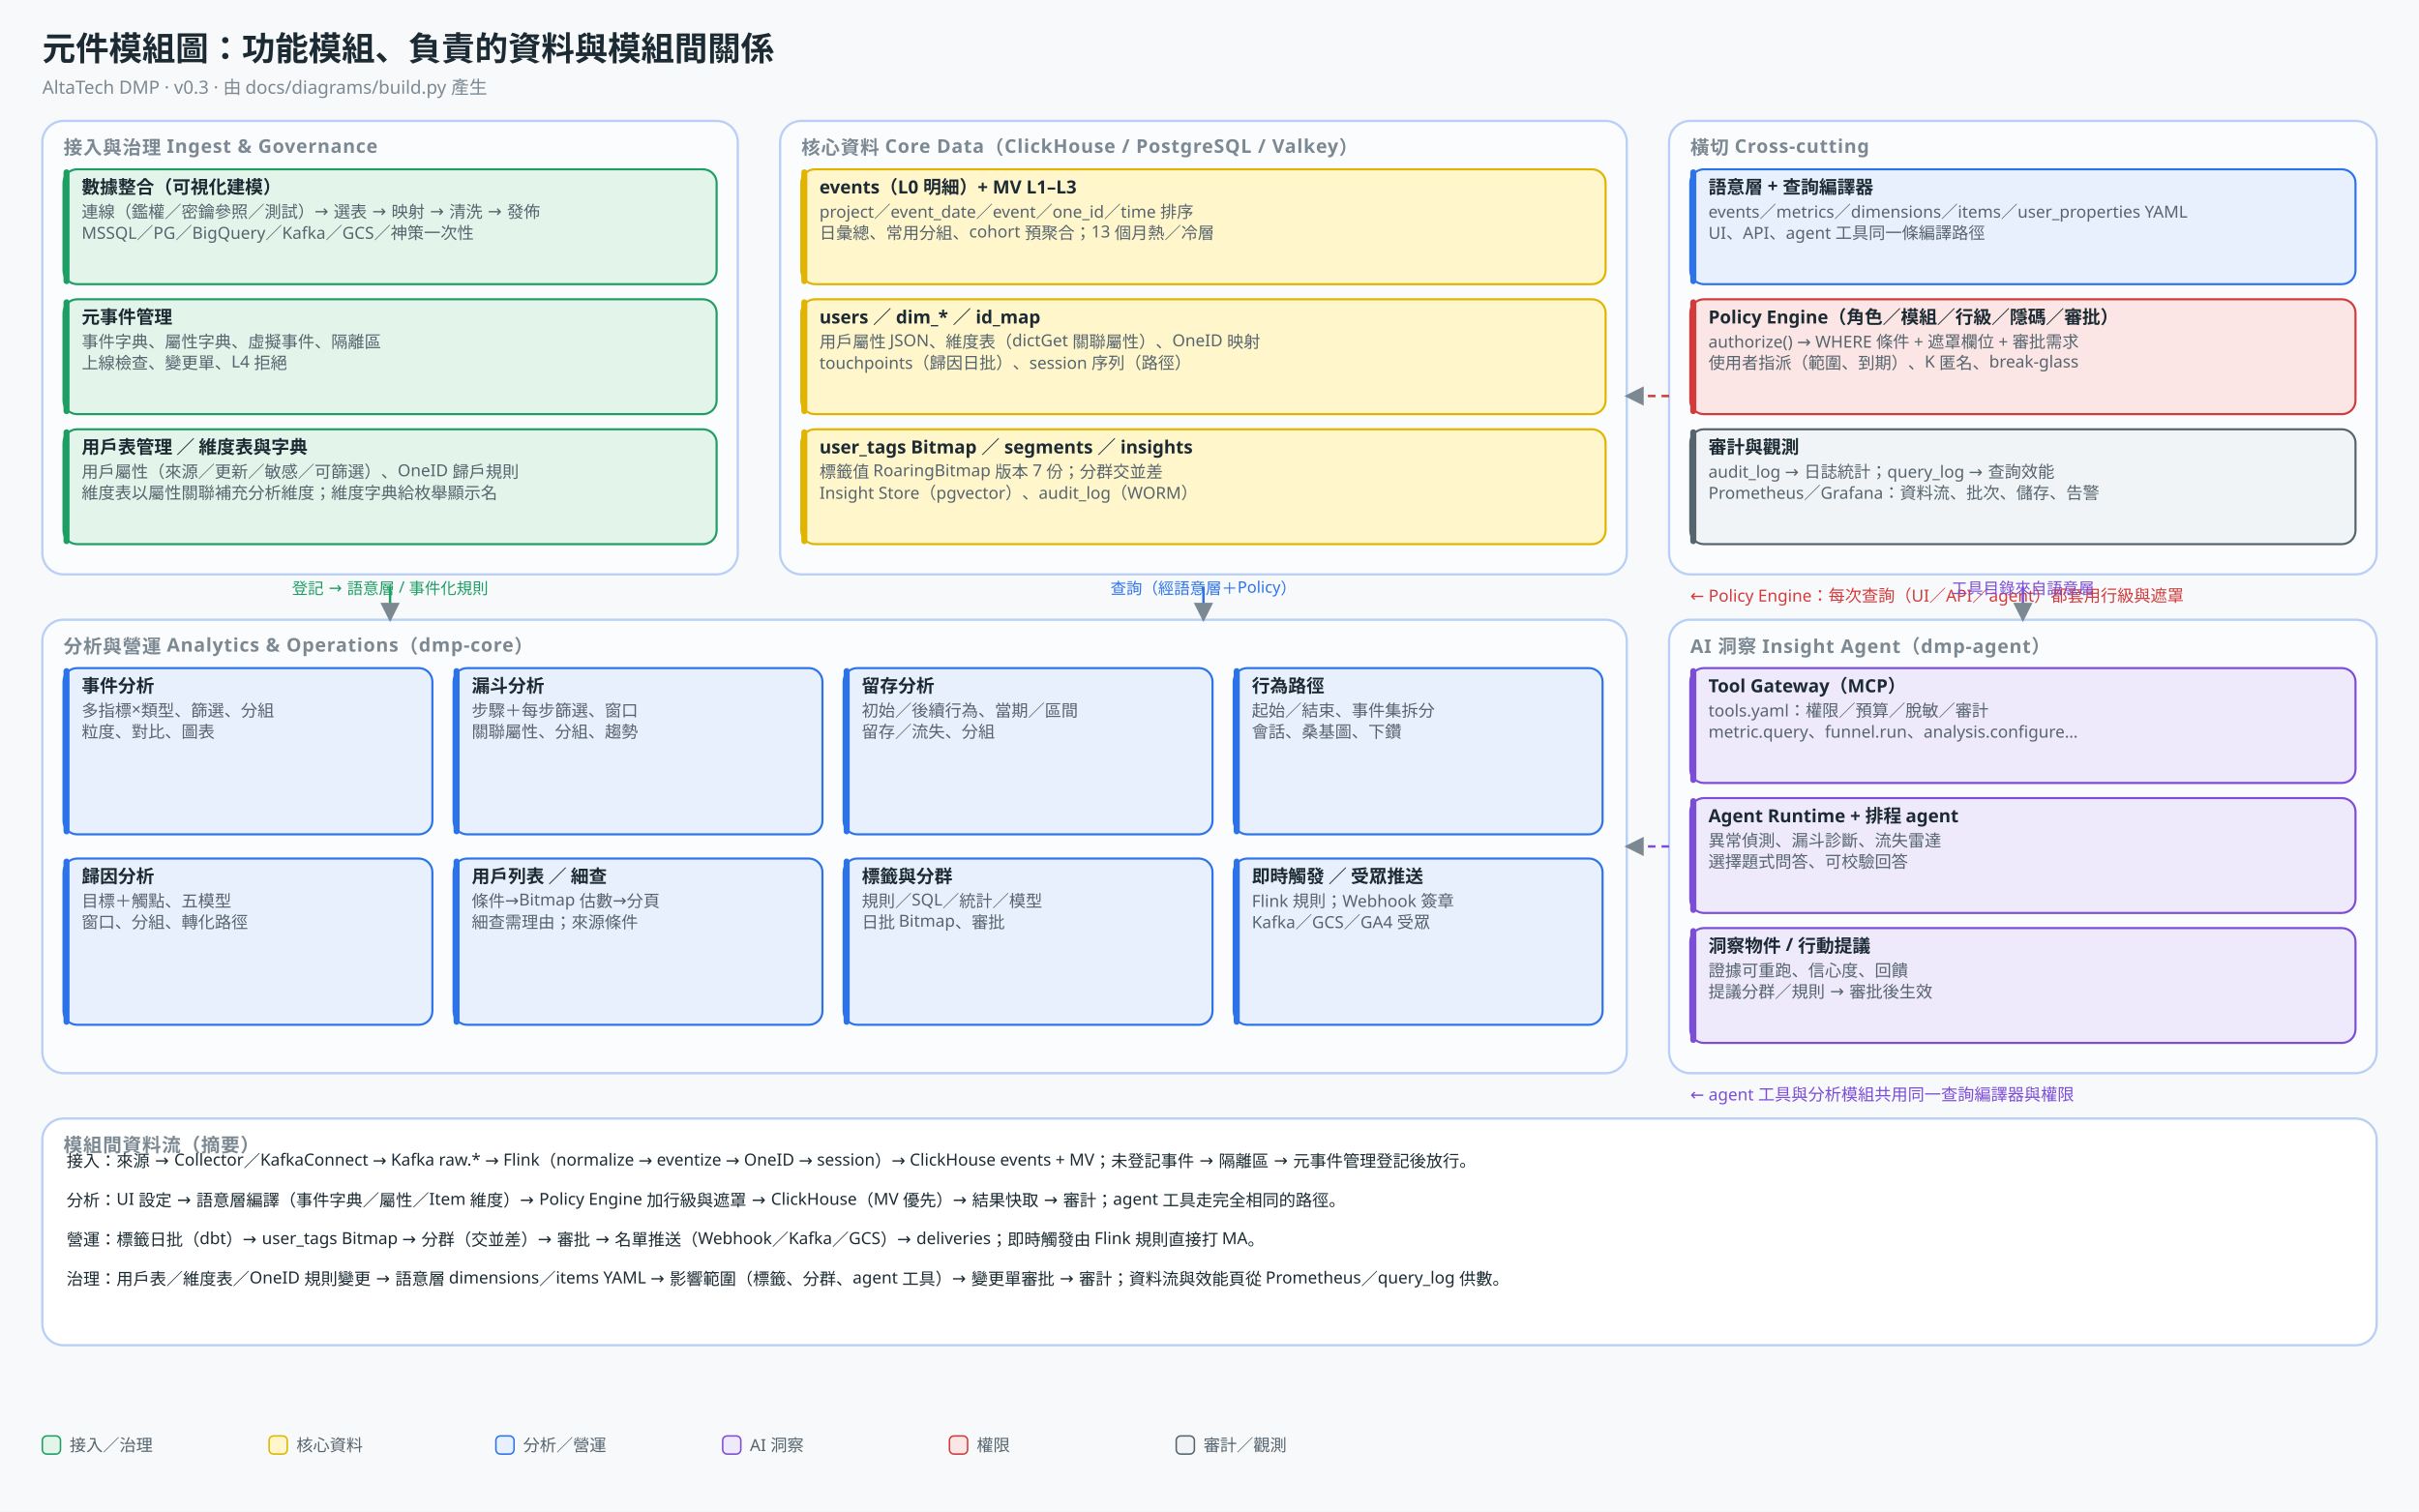
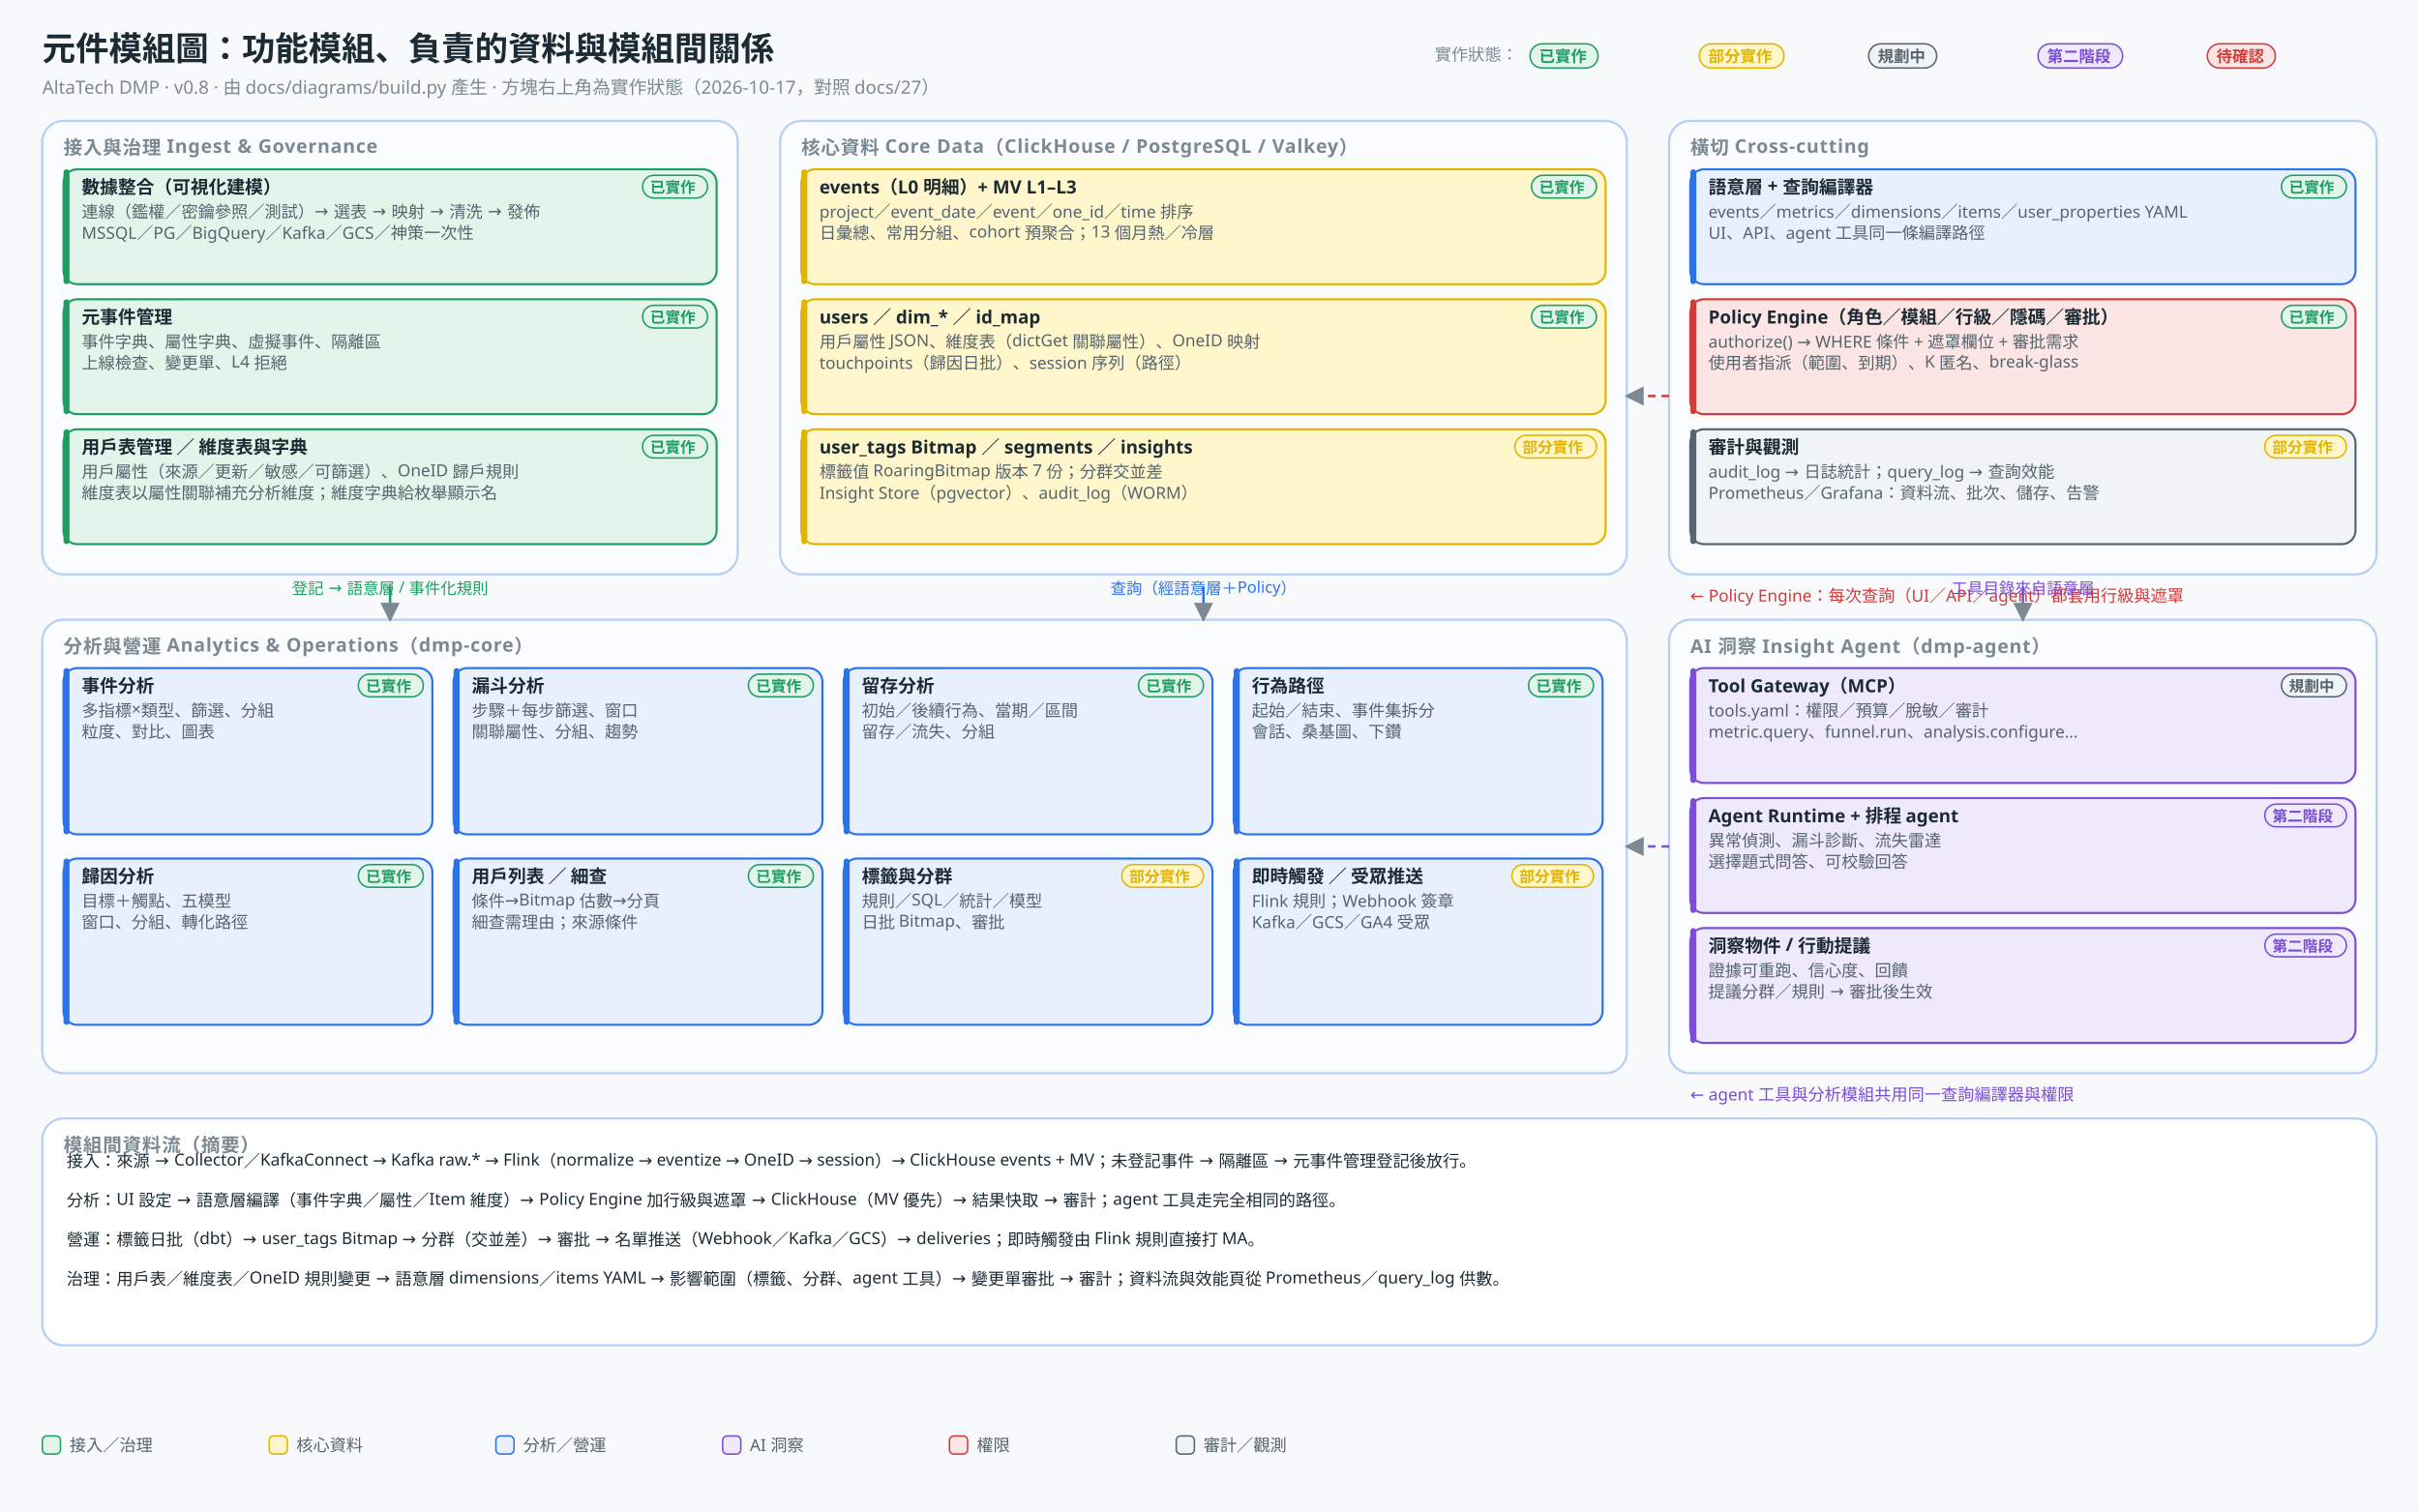
<svg xmlns="http://www.w3.org/2000/svg" viewBox="0 0 1600 1000" width="1600" height="1000">
  <defs>
    <marker id="ah" markerWidth="8" markerHeight="8" refX="7" refY="4" orient="auto">
      <path d="M0,0 L8,4 L0,8 z" fill="#7C8992" />
    </marker>
  </defs>
  <rect width="1600" height="1000" fill="#F7F9FB" />
  <text x="28" y="40" font-family="'Plus Jakarta Sans','Noto Sans TC','PingFang TC','Microsoft JhengHei',sans-serif" font-size="22" font-weight="800" fill="#1C2B33">元件模組圖：功能模組、負責的資料與模組間關係</text>
-   <text x="28" y="62" font-family="'Plus Jakarta Sans','Noto Sans TC','PingFang TC','Microsoft JhengHei',sans-serif" font-size="12" fill="#7C8992">AltaTech DMP · v0.3 · 由 docs/diagrams/build.py 產生</text>
+   <text x="28" y="62" font-family="'Plus Jakarta Sans','Noto Sans TC','PingFang TC','Microsoft JhengHei',sans-serif" font-size="12" fill="#7C8992">AltaTech DMP · v0.8 · 由 docs/diagrams/build.py 產生 · 方塊右上角為實作狀態（2026-10-17，對照 docs/27）</text>
+   <text x="1004" y="40" font-family="'Plus Jakarta Sans','Noto Sans TC','PingFang TC','Microsoft JhengHei',sans-serif" font-size="11" fill="#7C8992" text-anchor="end">實作狀態：</text>
+   <rect x="1012" y="29" width="45" height="16" rx="8" fill="#E3F4EA" stroke="#1E9E63" />
+   <text x="1018" y="41" font-family="'Plus Jakarta Sans','Noto Sans TC','PingFang TC','Microsoft JhengHei',sans-serif" font-size="10.5" font-weight="700" fill="#1E9E63">已實作</text>
+   <rect x="1124" y="29" width="56" height="16" rx="8" fill="#FFF6CC" stroke="#E0B400" />
+   <text x="1130" y="41" font-family="'Plus Jakarta Sans','Noto Sans TC','PingFang TC','Microsoft JhengHei',sans-serif" font-size="10.5" font-weight="700" fill="#E0B400">部分實作</text>
+   <rect x="1236" y="29" width="45" height="16" rx="8" fill="#F1F4F6" stroke="#56646D" />
+   <text x="1242" y="41" font-family="'Plus Jakarta Sans','Noto Sans TC','PingFang TC','Microsoft JhengHei',sans-serif" font-size="10.5" font-weight="700" fill="#56646D">規劃中</text>
+   <rect x="1348" y="29" width="56" height="16" rx="8" fill="#EEE9FB" stroke="#7C4DD6" />
+   <text x="1354" y="41" font-family="'Plus Jakarta Sans','Noto Sans TC','PingFang TC','Microsoft JhengHei',sans-serif" font-size="10.5" font-weight="700" fill="#7C4DD6">第二階段</text>
+   <rect x="1460" y="29" width="45" height="16" rx="8" fill="#FBE5E5" stroke="#D23B3B" />
+   <text x="1466" y="41" font-family="'Plus Jakarta Sans','Noto Sans TC','PingFang TC','Microsoft JhengHei',sans-serif" font-size="10.5" font-weight="700" fill="#D23B3B">待確認</text>
  <rect x="28" y="80" width="460" height="300" rx="14" fill="#FBFCFE" stroke="#B9CFF5" stroke-width="1.5" />
  <text x="42" y="102" font-family="'Plus Jakarta Sans','Noto Sans TC','PingFang TC','Microsoft JhengHei',sans-serif" font-size="12.5" font-weight="800" fill="#7C8992" letter-spacing=".5">接入與治理  Ingest &amp; Governance</text>
  <rect x="42" y="112" width="432" height="76" rx="9" fill="#E3F4EA" stroke="#1E9E63" stroke-width="1.4" />
  <rect x="42" y="112" width="4" height="76" rx="2" fill="#1E9E63" />
  <text x="54" y="128" font-family="'Plus Jakarta Sans','Noto Sans TC','PingFang TC','Microsoft JhengHei',sans-serif" font-size="12" font-weight="700" fill="#1C2B33">數據整合（可視化建模）</text>
  <text x="54" y="144" font-family="'Plus Jakarta Sans','Noto Sans TC','PingFang TC','Microsoft JhengHei',sans-serif" font-size="11" fill="#56646D">連線（鑑權／密鑰參照／測試）→ 選表 → 映射 → 清洗 → 發佈</text>
  <text x="54" y="158" font-family="'Plus Jakarta Sans','Noto Sans TC','PingFang TC','Microsoft JhengHei',sans-serif" font-size="11" fill="#56646D">MSSQL／PG／BigQuery／Kafka／GCS／神策一次性</text>
+   <rect x="425" y="116" width="43" height="15" rx="7.5" fill="#E3F4EA" stroke="#1E9E63" stroke-width="1" />
+   <text x="430" y="127.5" font-family="'Plus Jakarta Sans','Noto Sans TC','PingFang TC','Microsoft JhengHei',sans-serif" font-size="10" font-weight="700" fill="#1E9E63">已實作</text>
  <rect x="42" y="198" width="432" height="76" rx="9" fill="#E3F4EA" stroke="#1E9E63" stroke-width="1.4" />
  <rect x="42" y="198" width="4" height="76" rx="2" fill="#1E9E63" />
  <text x="54" y="214" font-family="'Plus Jakarta Sans','Noto Sans TC','PingFang TC','Microsoft JhengHei',sans-serif" font-size="12" font-weight="700" fill="#1C2B33">元事件管理</text>
  <text x="54" y="230" font-family="'Plus Jakarta Sans','Noto Sans TC','PingFang TC','Microsoft JhengHei',sans-serif" font-size="11" fill="#56646D">事件字典、屬性字典、虛擬事件、隔離區</text>
  <text x="54" y="244" font-family="'Plus Jakarta Sans','Noto Sans TC','PingFang TC','Microsoft JhengHei',sans-serif" font-size="11" fill="#56646D">上線檢查、變更單、L4 拒絕</text>
+   <rect x="425" y="202" width="43" height="15" rx="7.5" fill="#E3F4EA" stroke="#1E9E63" stroke-width="1" />
+   <text x="430" y="213.5" font-family="'Plus Jakarta Sans','Noto Sans TC','PingFang TC','Microsoft JhengHei',sans-serif" font-size="10" font-weight="700" fill="#1E9E63">已實作</text>
  <rect x="42" y="284" width="432" height="76" rx="9" fill="#E3F4EA" stroke="#1E9E63" stroke-width="1.4" />
  <rect x="42" y="284" width="4" height="76" rx="2" fill="#1E9E63" />
  <text x="54" y="300" font-family="'Plus Jakarta Sans','Noto Sans TC','PingFang TC','Microsoft JhengHei',sans-serif" font-size="12" font-weight="700" fill="#1C2B33">用戶表管理 ／ 維度表與字典</text>
  <text x="54" y="316" font-family="'Plus Jakarta Sans','Noto Sans TC','PingFang TC','Microsoft JhengHei',sans-serif" font-size="11" fill="#56646D">用戶屬性（來源／更新／敏感／可篩選）、OneID 歸戶規則</text>
  <text x="54" y="330" font-family="'Plus Jakarta Sans','Noto Sans TC','PingFang TC','Microsoft JhengHei',sans-serif" font-size="11" fill="#56646D">維度表以屬性關聯補充分析維度；維度字典給枚舉顯示名</text>
+   <rect x="425" y="288" width="43" height="15" rx="7.5" fill="#E3F4EA" stroke="#1E9E63" stroke-width="1" />
+   <text x="430" y="299.5" font-family="'Plus Jakarta Sans','Noto Sans TC','PingFang TC','Microsoft JhengHei',sans-serif" font-size="10" font-weight="700" fill="#1E9E63">已實作</text>
  <rect x="516" y="80" width="560" height="300" rx="14" fill="#FBFCFE" stroke="#B9CFF5" stroke-width="1.5" />
  <text x="530" y="102" font-family="'Plus Jakarta Sans','Noto Sans TC','PingFang TC','Microsoft JhengHei',sans-serif" font-size="12.5" font-weight="800" fill="#7C8992" letter-spacing=".5">核心資料  Core Data（ClickHouse / PostgreSQL / Valkey）</text>
  <rect x="530" y="112" width="532" height="76" rx="9" fill="#FFF6CC" stroke="#E0B400" stroke-width="1.4" />
  <rect x="530" y="112" width="4" height="76" rx="2" fill="#E0B400" />
  <text x="542" y="128" font-family="'Plus Jakarta Sans','Noto Sans TC','PingFang TC','Microsoft JhengHei',sans-serif" font-size="12" font-weight="700" fill="#1C2B33">events（L0 明細）+ MV L1–L3</text>
  <text x="542" y="144" font-family="'Plus Jakarta Sans','Noto Sans TC','PingFang TC','Microsoft JhengHei',sans-serif" font-size="11" fill="#56646D">project／event_date／event／one_id／time 排序</text>
  <text x="542" y="158" font-family="'Plus Jakarta Sans','Noto Sans TC','PingFang TC','Microsoft JhengHei',sans-serif" font-size="11" fill="#56646D">日彙總、常用分組、cohort 預聚合；13 個月熱／冷層</text>
+   <rect x="1013" y="116" width="43" height="15" rx="7.5" fill="#E3F4EA" stroke="#1E9E63" stroke-width="1" />
+   <text x="1018" y="127.5" font-family="'Plus Jakarta Sans','Noto Sans TC','PingFang TC','Microsoft JhengHei',sans-serif" font-size="10" font-weight="700" fill="#1E9E63">已實作</text>
  <rect x="530" y="198" width="532" height="76" rx="9" fill="#FFF6CC" stroke="#E0B400" stroke-width="1.4" />
  <rect x="530" y="198" width="4" height="76" rx="2" fill="#E0B400" />
  <text x="542" y="214" font-family="'Plus Jakarta Sans','Noto Sans TC','PingFang TC','Microsoft JhengHei',sans-serif" font-size="12" font-weight="700" fill="#1C2B33">users ／ dim_* ／ id_map</text>
  <text x="542" y="230" font-family="'Plus Jakarta Sans','Noto Sans TC','PingFang TC','Microsoft JhengHei',sans-serif" font-size="11" fill="#56646D">用戶屬性 JSON、維度表（dictGet 關聯屬性）、OneID 映射</text>
  <text x="542" y="244" font-family="'Plus Jakarta Sans','Noto Sans TC','PingFang TC','Microsoft JhengHei',sans-serif" font-size="11" fill="#56646D">touchpoints（歸因日批）、session 序列（路徑）</text>
+   <rect x="1013" y="202" width="43" height="15" rx="7.5" fill="#E3F4EA" stroke="#1E9E63" stroke-width="1" />
+   <text x="1018" y="213.5" font-family="'Plus Jakarta Sans','Noto Sans TC','PingFang TC','Microsoft JhengHei',sans-serif" font-size="10" font-weight="700" fill="#1E9E63">已實作</text>
  <rect x="530" y="284" width="532" height="76" rx="9" fill="#FFF6CC" stroke="#E0B400" stroke-width="1.4" />
  <rect x="530" y="284" width="4" height="76" rx="2" fill="#E0B400" />
  <text x="542" y="300" font-family="'Plus Jakarta Sans','Noto Sans TC','PingFang TC','Microsoft JhengHei',sans-serif" font-size="12" font-weight="700" fill="#1C2B33">user_tags Bitmap ／ segments ／ insights</text>
  <text x="542" y="316" font-family="'Plus Jakarta Sans','Noto Sans TC','PingFang TC','Microsoft JhengHei',sans-serif" font-size="11" fill="#56646D">標籤值 RoaringBitmap 版本 7 份；分群交並差</text>
  <text x="542" y="330" font-family="'Plus Jakarta Sans','Noto Sans TC','PingFang TC','Microsoft JhengHei',sans-serif" font-size="11" fill="#56646D">Insight Store（pgvector）、audit_log（WORM）</text>
+   <rect x="1002" y="288" width="54" height="15" rx="7.5" fill="#FFF6CC" stroke="#E0B400" stroke-width="1" />
+   <text x="1007" y="299.5" font-family="'Plus Jakarta Sans','Noto Sans TC','PingFang TC','Microsoft JhengHei',sans-serif" font-size="10" font-weight="700" fill="#E0B400">部分實作</text>
  <rect x="1104" y="80" width="468" height="300" rx="14" fill="#FBFCFE" stroke="#B9CFF5" stroke-width="1.5" />
  <text x="1118" y="102" font-family="'Plus Jakarta Sans','Noto Sans TC','PingFang TC','Microsoft JhengHei',sans-serif" font-size="12.5" font-weight="800" fill="#7C8992" letter-spacing=".5">橫切  Cross-cutting</text>
  <rect x="1118" y="112" width="440" height="76" rx="9" fill="#E9F0FD" stroke="#2C73EA" stroke-width="1.4" />
  <rect x="1118" y="112" width="4" height="76" rx="2" fill="#2C73EA" />
  <text x="1130" y="128" font-family="'Plus Jakarta Sans','Noto Sans TC','PingFang TC','Microsoft JhengHei',sans-serif" font-size="12" font-weight="700" fill="#1C2B33">語意層 + 查詢編譯器</text>
  <text x="1130" y="144" font-family="'Plus Jakarta Sans','Noto Sans TC','PingFang TC','Microsoft JhengHei',sans-serif" font-size="11" fill="#56646D">events／metrics／dimensions／items／user_properties YAML</text>
  <text x="1130" y="158" font-family="'Plus Jakarta Sans','Noto Sans TC','PingFang TC','Microsoft JhengHei',sans-serif" font-size="11" fill="#56646D">UI、API、agent 工具同一條編譯路徑</text>
+   <rect x="1509" y="116" width="43" height="15" rx="7.5" fill="#E3F4EA" stroke="#1E9E63" stroke-width="1" />
+   <text x="1514" y="127.5" font-family="'Plus Jakarta Sans','Noto Sans TC','PingFang TC','Microsoft JhengHei',sans-serif" font-size="10" font-weight="700" fill="#1E9E63">已實作</text>
  <rect x="1118" y="198" width="440" height="76" rx="9" fill="#FBE5E5" stroke="#D23B3B" stroke-width="1.4" />
  <rect x="1118" y="198" width="4" height="76" rx="2" fill="#D23B3B" />
  <text x="1130" y="214" font-family="'Plus Jakarta Sans','Noto Sans TC','PingFang TC','Microsoft JhengHei',sans-serif" font-size="12" font-weight="700" fill="#1C2B33">Policy Engine（角色／模組／行級／隱碼／審批）</text>
  <text x="1130" y="230" font-family="'Plus Jakarta Sans','Noto Sans TC','PingFang TC','Microsoft JhengHei',sans-serif" font-size="11" fill="#56646D">authorize() → WHERE 條件 + 遮罩欄位 + 審批需求</text>
  <text x="1130" y="244" font-family="'Plus Jakarta Sans','Noto Sans TC','PingFang TC','Microsoft JhengHei',sans-serif" font-size="11" fill="#56646D">使用者指派（範圍、到期）、K 匿名、break-glass</text>
+   <rect x="1509" y="202" width="43" height="15" rx="7.5" fill="#E3F4EA" stroke="#1E9E63" stroke-width="1" />
+   <text x="1514" y="213.5" font-family="'Plus Jakarta Sans','Noto Sans TC','PingFang TC','Microsoft JhengHei',sans-serif" font-size="10" font-weight="700" fill="#1E9E63">已實作</text>
  <rect x="1118" y="284" width="440" height="76" rx="9" fill="#F1F4F6" stroke="#56646D" stroke-width="1.4" />
  <rect x="1118" y="284" width="4" height="76" rx="2" fill="#56646D" />
  <text x="1130" y="300" font-family="'Plus Jakarta Sans','Noto Sans TC','PingFang TC','Microsoft JhengHei',sans-serif" font-size="12" font-weight="700" fill="#1C2B33">審計與觀測</text>
  <text x="1130" y="316" font-family="'Plus Jakarta Sans','Noto Sans TC','PingFang TC','Microsoft JhengHei',sans-serif" font-size="11" fill="#56646D">audit_log → 日誌統計；query_log → 查詢效能</text>
  <text x="1130" y="330" font-family="'Plus Jakarta Sans','Noto Sans TC','PingFang TC','Microsoft JhengHei',sans-serif" font-size="11" fill="#56646D">Prometheus／Grafana：資料流、批次、儲存、告警</text>
+   <rect x="1498" y="288" width="54" height="15" rx="7.5" fill="#FFF6CC" stroke="#E0B400" stroke-width="1" />
+   <text x="1503" y="299.5" font-family="'Plus Jakarta Sans','Noto Sans TC','PingFang TC','Microsoft JhengHei',sans-serif" font-size="10" font-weight="700" fill="#E0B400">部分實作</text>
  <rect x="28" y="410" width="1048" height="300" rx="14" fill="#FBFCFE" stroke="#B9CFF5" stroke-width="1.5" />
  <text x="42" y="432" font-family="'Plus Jakarta Sans','Noto Sans TC','PingFang TC','Microsoft JhengHei',sans-serif" font-size="12.5" font-weight="800" fill="#7C8992" letter-spacing=".5">分析與營運  Analytics &amp; Operations（dmp-core）</text>
  <rect x="42" y="442" width="244" height="110" rx="9" fill="#E9F0FD" stroke="#2C73EA" stroke-width="1.4" />
  <rect x="42" y="442" width="4" height="110" rx="2" fill="#2C73EA" />
  <text x="54" y="458" font-family="'Plus Jakarta Sans','Noto Sans TC','PingFang TC','Microsoft JhengHei',sans-serif" font-size="12" font-weight="700" fill="#1C2B33">事件分析</text>
  <text x="54" y="474" font-family="'Plus Jakarta Sans','Noto Sans TC','PingFang TC','Microsoft JhengHei',sans-serif" font-size="11" fill="#56646D">多指標×類型、篩選、分組</text>
  <text x="54" y="488" font-family="'Plus Jakarta Sans','Noto Sans TC','PingFang TC','Microsoft JhengHei',sans-serif" font-size="11" fill="#56646D">粒度、對比、圖表</text>
+   <rect x="237" y="446" width="43" height="15" rx="7.5" fill="#E3F4EA" stroke="#1E9E63" stroke-width="1" />
+   <text x="242" y="457.5" font-family="'Plus Jakarta Sans','Noto Sans TC','PingFang TC','Microsoft JhengHei',sans-serif" font-size="10" font-weight="700" fill="#1E9E63">已實作</text>
  <rect x="300" y="442" width="244" height="110" rx="9" fill="#E9F0FD" stroke="#2C73EA" stroke-width="1.4" />
  <rect x="300" y="442" width="4" height="110" rx="2" fill="#2C73EA" />
  <text x="312" y="458" font-family="'Plus Jakarta Sans','Noto Sans TC','PingFang TC','Microsoft JhengHei',sans-serif" font-size="12" font-weight="700" fill="#1C2B33">漏斗分析</text>
  <text x="312" y="474" font-family="'Plus Jakarta Sans','Noto Sans TC','PingFang TC','Microsoft JhengHei',sans-serif" font-size="11" fill="#56646D">步驟＋每步篩選、窗口</text>
  <text x="312" y="488" font-family="'Plus Jakarta Sans','Noto Sans TC','PingFang TC','Microsoft JhengHei',sans-serif" font-size="11" fill="#56646D">關聯屬性、分組、趨勢</text>
+   <rect x="495" y="446" width="43" height="15" rx="7.5" fill="#E3F4EA" stroke="#1E9E63" stroke-width="1" />
+   <text x="500" y="457.5" font-family="'Plus Jakarta Sans','Noto Sans TC','PingFang TC','Microsoft JhengHei',sans-serif" font-size="10" font-weight="700" fill="#1E9E63">已實作</text>
  <rect x="558" y="442" width="244" height="110" rx="9" fill="#E9F0FD" stroke="#2C73EA" stroke-width="1.4" />
  <rect x="558" y="442" width="4" height="110" rx="2" fill="#2C73EA" />
  <text x="570" y="458" font-family="'Plus Jakarta Sans','Noto Sans TC','PingFang TC','Microsoft JhengHei',sans-serif" font-size="12" font-weight="700" fill="#1C2B33">留存分析</text>
  <text x="570" y="474" font-family="'Plus Jakarta Sans','Noto Sans TC','PingFang TC','Microsoft JhengHei',sans-serif" font-size="11" fill="#56646D">初始／後續行為、當期／區間</text>
  <text x="570" y="488" font-family="'Plus Jakarta Sans','Noto Sans TC','PingFang TC','Microsoft JhengHei',sans-serif" font-size="11" fill="#56646D">留存／流失、分組</text>
+   <rect x="753" y="446" width="43" height="15" rx="7.5" fill="#E3F4EA" stroke="#1E9E63" stroke-width="1" />
+   <text x="758" y="457.5" font-family="'Plus Jakarta Sans','Noto Sans TC','PingFang TC','Microsoft JhengHei',sans-serif" font-size="10" font-weight="700" fill="#1E9E63">已實作</text>
  <rect x="816" y="442" width="244" height="110" rx="9" fill="#E9F0FD" stroke="#2C73EA" stroke-width="1.4" />
  <rect x="816" y="442" width="4" height="110" rx="2" fill="#2C73EA" />
  <text x="828" y="458" font-family="'Plus Jakarta Sans','Noto Sans TC','PingFang TC','Microsoft JhengHei',sans-serif" font-size="12" font-weight="700" fill="#1C2B33">行為路徑</text>
  <text x="828" y="474" font-family="'Plus Jakarta Sans','Noto Sans TC','PingFang TC','Microsoft JhengHei',sans-serif" font-size="11" fill="#56646D">起始／結束、事件集拆分</text>
  <text x="828" y="488" font-family="'Plus Jakarta Sans','Noto Sans TC','PingFang TC','Microsoft JhengHei',sans-serif" font-size="11" fill="#56646D">會話、桑基圖、下鑽</text>
+   <rect x="1011" y="446" width="43" height="15" rx="7.5" fill="#E3F4EA" stroke="#1E9E63" stroke-width="1" />
+   <text x="1016" y="457.5" font-family="'Plus Jakarta Sans','Noto Sans TC','PingFang TC','Microsoft JhengHei',sans-serif" font-size="10" font-weight="700" fill="#1E9E63">已實作</text>
  <rect x="42" y="568" width="244" height="110" rx="9" fill="#E9F0FD" stroke="#2C73EA" stroke-width="1.4" />
  <rect x="42" y="568" width="4" height="110" rx="2" fill="#2C73EA" />
  <text x="54" y="584" font-family="'Plus Jakarta Sans','Noto Sans TC','PingFang TC','Microsoft JhengHei',sans-serif" font-size="12" font-weight="700" fill="#1C2B33">歸因分析</text>
  <text x="54" y="600" font-family="'Plus Jakarta Sans','Noto Sans TC','PingFang TC','Microsoft JhengHei',sans-serif" font-size="11" fill="#56646D">目標＋觸點、五模型</text>
  <text x="54" y="614" font-family="'Plus Jakarta Sans','Noto Sans TC','PingFang TC','Microsoft JhengHei',sans-serif" font-size="11" fill="#56646D">窗口、分組、轉化路徑</text>
+   <rect x="237" y="572" width="43" height="15" rx="7.5" fill="#E3F4EA" stroke="#1E9E63" stroke-width="1" />
+   <text x="242" y="583.5" font-family="'Plus Jakarta Sans','Noto Sans TC','PingFang TC','Microsoft JhengHei',sans-serif" font-size="10" font-weight="700" fill="#1E9E63">已實作</text>
  <rect x="300" y="568" width="244" height="110" rx="9" fill="#E9F0FD" stroke="#2C73EA" stroke-width="1.4" />
  <rect x="300" y="568" width="4" height="110" rx="2" fill="#2C73EA" />
  <text x="312" y="584" font-family="'Plus Jakarta Sans','Noto Sans TC','PingFang TC','Microsoft JhengHei',sans-serif" font-size="12" font-weight="700" fill="#1C2B33">用戶列表 ／ 細查</text>
  <text x="312" y="600" font-family="'Plus Jakarta Sans','Noto Sans TC','PingFang TC','Microsoft JhengHei',sans-serif" font-size="11" fill="#56646D">條件→Bitmap 估數→分頁</text>
  <text x="312" y="614" font-family="'Plus Jakarta Sans','Noto Sans TC','PingFang TC','Microsoft JhengHei',sans-serif" font-size="11" fill="#56646D">細查需理由；來源條件</text>
+   <rect x="495" y="572" width="43" height="15" rx="7.5" fill="#E3F4EA" stroke="#1E9E63" stroke-width="1" />
+   <text x="500" y="583.5" font-family="'Plus Jakarta Sans','Noto Sans TC','PingFang TC','Microsoft JhengHei',sans-serif" font-size="10" font-weight="700" fill="#1E9E63">已實作</text>
  <rect x="558" y="568" width="244" height="110" rx="9" fill="#E9F0FD" stroke="#2C73EA" stroke-width="1.4" />
  <rect x="558" y="568" width="4" height="110" rx="2" fill="#2C73EA" />
  <text x="570" y="584" font-family="'Plus Jakarta Sans','Noto Sans TC','PingFang TC','Microsoft JhengHei',sans-serif" font-size="12" font-weight="700" fill="#1C2B33">標籤與分群</text>
  <text x="570" y="600" font-family="'Plus Jakarta Sans','Noto Sans TC','PingFang TC','Microsoft JhengHei',sans-serif" font-size="11" fill="#56646D">規則／SQL／統計／模型</text>
  <text x="570" y="614" font-family="'Plus Jakarta Sans','Noto Sans TC','PingFang TC','Microsoft JhengHei',sans-serif" font-size="11" fill="#56646D">日批 Bitmap、審批</text>
+   <rect x="742" y="572" width="54" height="15" rx="7.5" fill="#FFF6CC" stroke="#E0B400" stroke-width="1" />
+   <text x="747" y="583.5" font-family="'Plus Jakarta Sans','Noto Sans TC','PingFang TC','Microsoft JhengHei',sans-serif" font-size="10" font-weight="700" fill="#E0B400">部分實作</text>
  <rect x="816" y="568" width="244" height="110" rx="9" fill="#E9F0FD" stroke="#2C73EA" stroke-width="1.4" />
  <rect x="816" y="568" width="4" height="110" rx="2" fill="#2C73EA" />
  <text x="828" y="584" font-family="'Plus Jakarta Sans','Noto Sans TC','PingFang TC','Microsoft JhengHei',sans-serif" font-size="12" font-weight="700" fill="#1C2B33">即時觸發 ／ 受眾推送</text>
  <text x="828" y="600" font-family="'Plus Jakarta Sans','Noto Sans TC','PingFang TC','Microsoft JhengHei',sans-serif" font-size="11" fill="#56646D">Flink 規則；Webhook 簽章</text>
  <text x="828" y="614" font-family="'Plus Jakarta Sans','Noto Sans TC','PingFang TC','Microsoft JhengHei',sans-serif" font-size="11" fill="#56646D">Kafka／GCS／GA4 受眾</text>
+   <rect x="1000" y="572" width="54" height="15" rx="7.5" fill="#FFF6CC" stroke="#E0B400" stroke-width="1" />
+   <text x="1005" y="583.5" font-family="'Plus Jakarta Sans','Noto Sans TC','PingFang TC','Microsoft JhengHei',sans-serif" font-size="10" font-weight="700" fill="#E0B400">部分實作</text>
  <rect x="1104" y="410" width="468" height="300" rx="14" fill="#FBFCFE" stroke="#B9CFF5" stroke-width="1.5" />
  <text x="1118" y="432" font-family="'Plus Jakarta Sans','Noto Sans TC','PingFang TC','Microsoft JhengHei',sans-serif" font-size="12.5" font-weight="800" fill="#7C8992" letter-spacing=".5">AI 洞察  Insight Agent（dmp-agent）</text>
  <rect x="1118" y="442" width="440" height="76" rx="9" fill="#EEE9FB" stroke="#7C4DD6" stroke-width="1.4" />
  <rect x="1118" y="442" width="4" height="76" rx="2" fill="#7C4DD6" />
  <text x="1130" y="458" font-family="'Plus Jakarta Sans','Noto Sans TC','PingFang TC','Microsoft JhengHei',sans-serif" font-size="12" font-weight="700" fill="#1C2B33">Tool Gateway（MCP）</text>
  <text x="1130" y="474" font-family="'Plus Jakarta Sans','Noto Sans TC','PingFang TC','Microsoft JhengHei',sans-serif" font-size="11" fill="#56646D">tools.yaml：權限／預算／脫敏／審計</text>
  <text x="1130" y="488" font-family="'Plus Jakarta Sans','Noto Sans TC','PingFang TC','Microsoft JhengHei',sans-serif" font-size="11" fill="#56646D">metric.query、funnel.run、analysis.configure…</text>
+   <rect x="1509" y="446" width="43" height="15" rx="7.5" fill="#F1F4F6" stroke="#56646D" stroke-width="1" />
+   <text x="1514" y="457.5" font-family="'Plus Jakarta Sans','Noto Sans TC','PingFang TC','Microsoft JhengHei',sans-serif" font-size="10" font-weight="700" fill="#56646D">規劃中</text>
  <rect x="1118" y="528" width="440" height="76" rx="9" fill="#EEE9FB" stroke="#7C4DD6" stroke-width="1.4" />
  <rect x="1118" y="528" width="4" height="76" rx="2" fill="#7C4DD6" />
  <text x="1130" y="544" font-family="'Plus Jakarta Sans','Noto Sans TC','PingFang TC','Microsoft JhengHei',sans-serif" font-size="12" font-weight="700" fill="#1C2B33">Agent Runtime + 排程 agent</text>
  <text x="1130" y="560" font-family="'Plus Jakarta Sans','Noto Sans TC','PingFang TC','Microsoft JhengHei',sans-serif" font-size="11" fill="#56646D">異常偵測、漏斗診斷、流失雷達</text>
  <text x="1130" y="574" font-family="'Plus Jakarta Sans','Noto Sans TC','PingFang TC','Microsoft JhengHei',sans-serif" font-size="11" fill="#56646D">選擇題式問答、可校驗回答</text>
+   <rect x="1498" y="532" width="54" height="15" rx="7.5" fill="#EEE9FB" stroke="#7C4DD6" stroke-width="1" />
+   <text x="1503" y="543.5" font-family="'Plus Jakarta Sans','Noto Sans TC','PingFang TC','Microsoft JhengHei',sans-serif" font-size="10" font-weight="700" fill="#7C4DD6">第二階段</text>
  <rect x="1118" y="614" width="440" height="76" rx="9" fill="#EEE9FB" stroke="#7C4DD6" stroke-width="1.4" />
  <rect x="1118" y="614" width="4" height="76" rx="2" fill="#7C4DD6" />
  <text x="1130" y="630" font-family="'Plus Jakarta Sans','Noto Sans TC','PingFang TC','Microsoft JhengHei',sans-serif" font-size="12" font-weight="700" fill="#1C2B33">洞察物件 / 行動提議</text>
  <text x="1130" y="646" font-family="'Plus Jakarta Sans','Noto Sans TC','PingFang TC','Microsoft JhengHei',sans-serif" font-size="11" fill="#56646D">證據可重跑、信心度、回饋</text>
  <text x="1130" y="660" font-family="'Plus Jakarta Sans','Noto Sans TC','PingFang TC','Microsoft JhengHei',sans-serif" font-size="11" fill="#56646D">提議分群／規則 → 審批後生效</text>
+   <rect x="1498" y="618" width="54" height="15" rx="7.5" fill="#EEE9FB" stroke="#7C4DD6" stroke-width="1" />
+   <text x="1503" y="629.5" font-family="'Plus Jakarta Sans','Noto Sans TC','PingFang TC','Microsoft JhengHei',sans-serif" font-size="10" font-weight="700" fill="#7C4DD6">第二階段</text>
  <path d="M258,388 L258,410" fill="none" stroke="#1E9E63" stroke-width="1.6" marker-end="url(#ah)" />
  <text x="258.0" y="393.0" font-family="'Plus Jakarta Sans','Noto Sans TC','PingFang TC','Microsoft JhengHei',sans-serif" font-size="10.5" fill="#1E9E63" text-anchor="middle">登記 → 語意層 / 事件化規則</text>
  <path d="M796,388 L796,410" fill="none" stroke="#2C73EA" stroke-width="1.6" marker-end="url(#ah)" />
  <text x="796.0" y="393.0" font-family="'Plus Jakarta Sans','Noto Sans TC','PingFang TC','Microsoft JhengHei',sans-serif" font-size="10.5" fill="#2C73EA" text-anchor="middle">查詢（經語意層＋Policy）</text>
  <path d="M1104,262 L1076,262" fill="none" stroke="#D23B3B" stroke-width="1.6" marker-end="url(#ah)" stroke-dasharray="5 4" />
  <text x="1118" y="398" font-family="'Plus Jakarta Sans','Noto Sans TC','PingFang TC','Microsoft JhengHei',sans-serif" font-size="11" fill="#D23B3B">← Policy Engine：每次查詢（UI／API／agent）都套用行級與遮罩</text>
  <path d="M1104,560 L1076,560" fill="none" stroke="#7C4DD6" stroke-width="1.6" marker-end="url(#ah)" stroke-dasharray="5 4" />
  <text x="1118" y="728" font-family="'Plus Jakarta Sans','Noto Sans TC','PingFang TC','Microsoft JhengHei',sans-serif" font-size="11" fill="#7C4DD6">← agent 工具與分析模組共用同一查詢編譯器與權限</text>
  <path d="M1338,388 L1338,410" fill="none" stroke="#7C4DD6" stroke-width="1.6" marker-end="url(#ah)" />
  <text x="1338.0" y="393.0" font-family="'Plus Jakarta Sans','Noto Sans TC','PingFang TC','Microsoft JhengHei',sans-serif" font-size="10.5" fill="#7C4DD6" text-anchor="middle">工具目錄來自語意層</text>
  <rect x="28" y="740" width="1544" height="150" rx="14" fill="#FFFFFF" stroke="#B9CFF5" stroke-width="1.5" />
  <text x="42" y="762" font-family="'Plus Jakarta Sans','Noto Sans TC','PingFang TC','Microsoft JhengHei',sans-serif" font-size="12.5" font-weight="800" fill="#7C8992" letter-spacing=".5">模組間資料流（摘要）</text>
  <text x="44" y="772" font-family="'Plus Jakarta Sans','Noto Sans TC','PingFang TC','Microsoft JhengHei',sans-serif" font-size="11" fill="#1C2B33">接入：來源 → Collector／KafkaConnect → Kafka raw.* → Flink（normalize → eventize → OneID → session）→ ClickHouse events + MV；未登記事件 → 隔離區 → 元事件管理登記後放行。</text>
  <text x="44" y="798" font-family="'Plus Jakarta Sans','Noto Sans TC','PingFang TC','Microsoft JhengHei',sans-serif" font-size="11" fill="#1C2B33">分析：UI 設定 → 語意層編譯（事件字典／屬性／Item 維度）→ Policy Engine 加行級與遮罩 → ClickHouse（MV 優先）→ 結果快取 → 審計；agent 工具走完全相同的路徑。</text>
  <text x="44" y="824" font-family="'Plus Jakarta Sans','Noto Sans TC','PingFang TC','Microsoft JhengHei',sans-serif" font-size="11" fill="#1C2B33">營運：標籤日批（dbt）→ user_tags Bitmap → 分群（交並差）→ 審批 → 名單推送（Webhook／Kafka／GCS）→ deliveries；即時觸發由 Flink 規則直接打 MA。</text>
  <text x="44" y="850" font-family="'Plus Jakarta Sans','Noto Sans TC','PingFang TC','Microsoft JhengHei',sans-serif" font-size="11" fill="#1C2B33">治理：用戶表／維度表／OneID 規則變更 → 語意層 dimensions／items YAML → 影響範圍（標籤、分群、agent 工具）→ 變更單審批 → 審計；資料流與效能頁從 Prometheus／query_log 供數。</text>
  <rect x="28" y="950" width="12" height="12" rx="3" fill="#E3F4EA" stroke="#1E9E63" />
  <text x="46" y="960" font-family="'Plus Jakarta Sans','Noto Sans TC','PingFang TC','Microsoft JhengHei',sans-serif" font-size="11" fill="#56646D">接入／治理</text>
  <rect x="178" y="950" width="12" height="12" rx="3" fill="#FFF6CC" stroke="#E0B400" />
  <text x="196" y="960" font-family="'Plus Jakarta Sans','Noto Sans TC','PingFang TC','Microsoft JhengHei',sans-serif" font-size="11" fill="#56646D">核心資料</text>
  <rect x="328" y="950" width="12" height="12" rx="3" fill="#E9F0FD" stroke="#2C73EA" />
  <text x="346" y="960" font-family="'Plus Jakarta Sans','Noto Sans TC','PingFang TC','Microsoft JhengHei',sans-serif" font-size="11" fill="#56646D">分析／營運</text>
  <rect x="478" y="950" width="12" height="12" rx="3" fill="#EEE9FB" stroke="#7C4DD6" />
  <text x="496" y="960" font-family="'Plus Jakarta Sans','Noto Sans TC','PingFang TC','Microsoft JhengHei',sans-serif" font-size="11" fill="#56646D">AI 洞察</text>
  <rect x="628" y="950" width="12" height="12" rx="3" fill="#FBE5E5" stroke="#D23B3B" />
  <text x="646" y="960" font-family="'Plus Jakarta Sans','Noto Sans TC','PingFang TC','Microsoft JhengHei',sans-serif" font-size="11" fill="#56646D">權限</text>
  <rect x="778" y="950" width="12" height="12" rx="3" fill="#F1F4F6" stroke="#56646D" />
  <text x="796" y="960" font-family="'Plus Jakarta Sans','Noto Sans TC','PingFang TC','Microsoft JhengHei',sans-serif" font-size="11" fill="#56646D">審計／觀測</text>
</svg>
